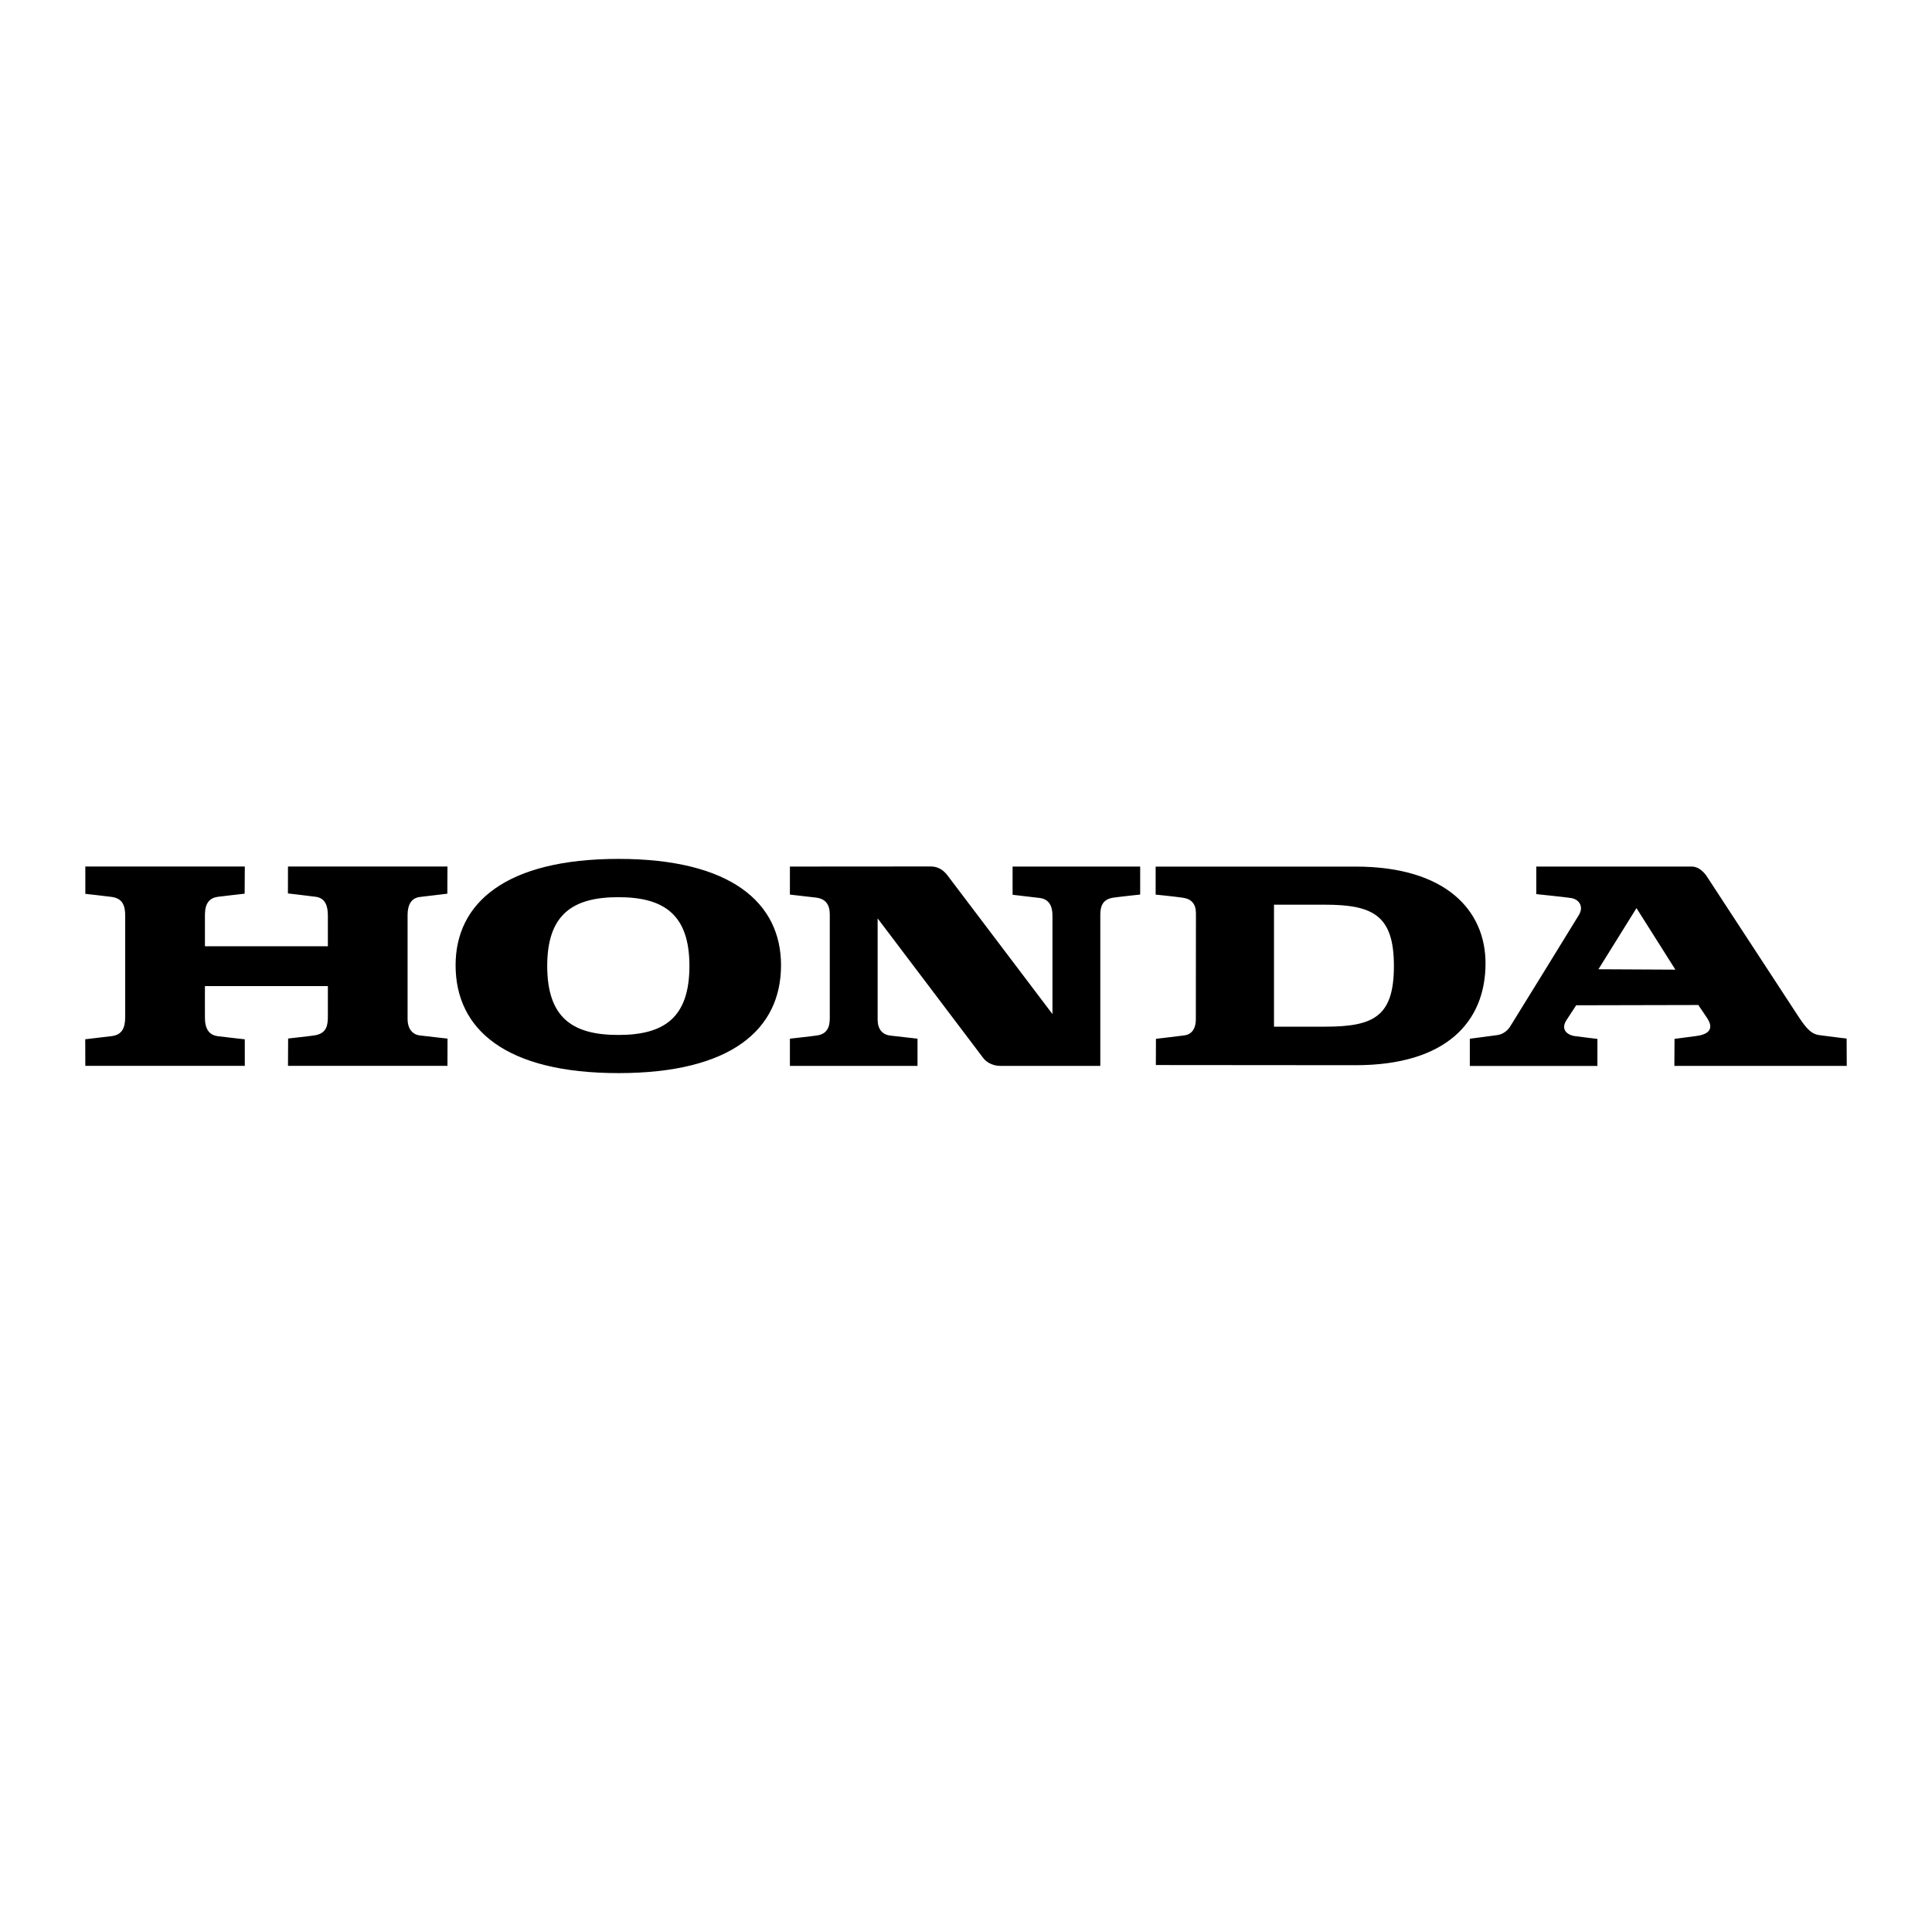
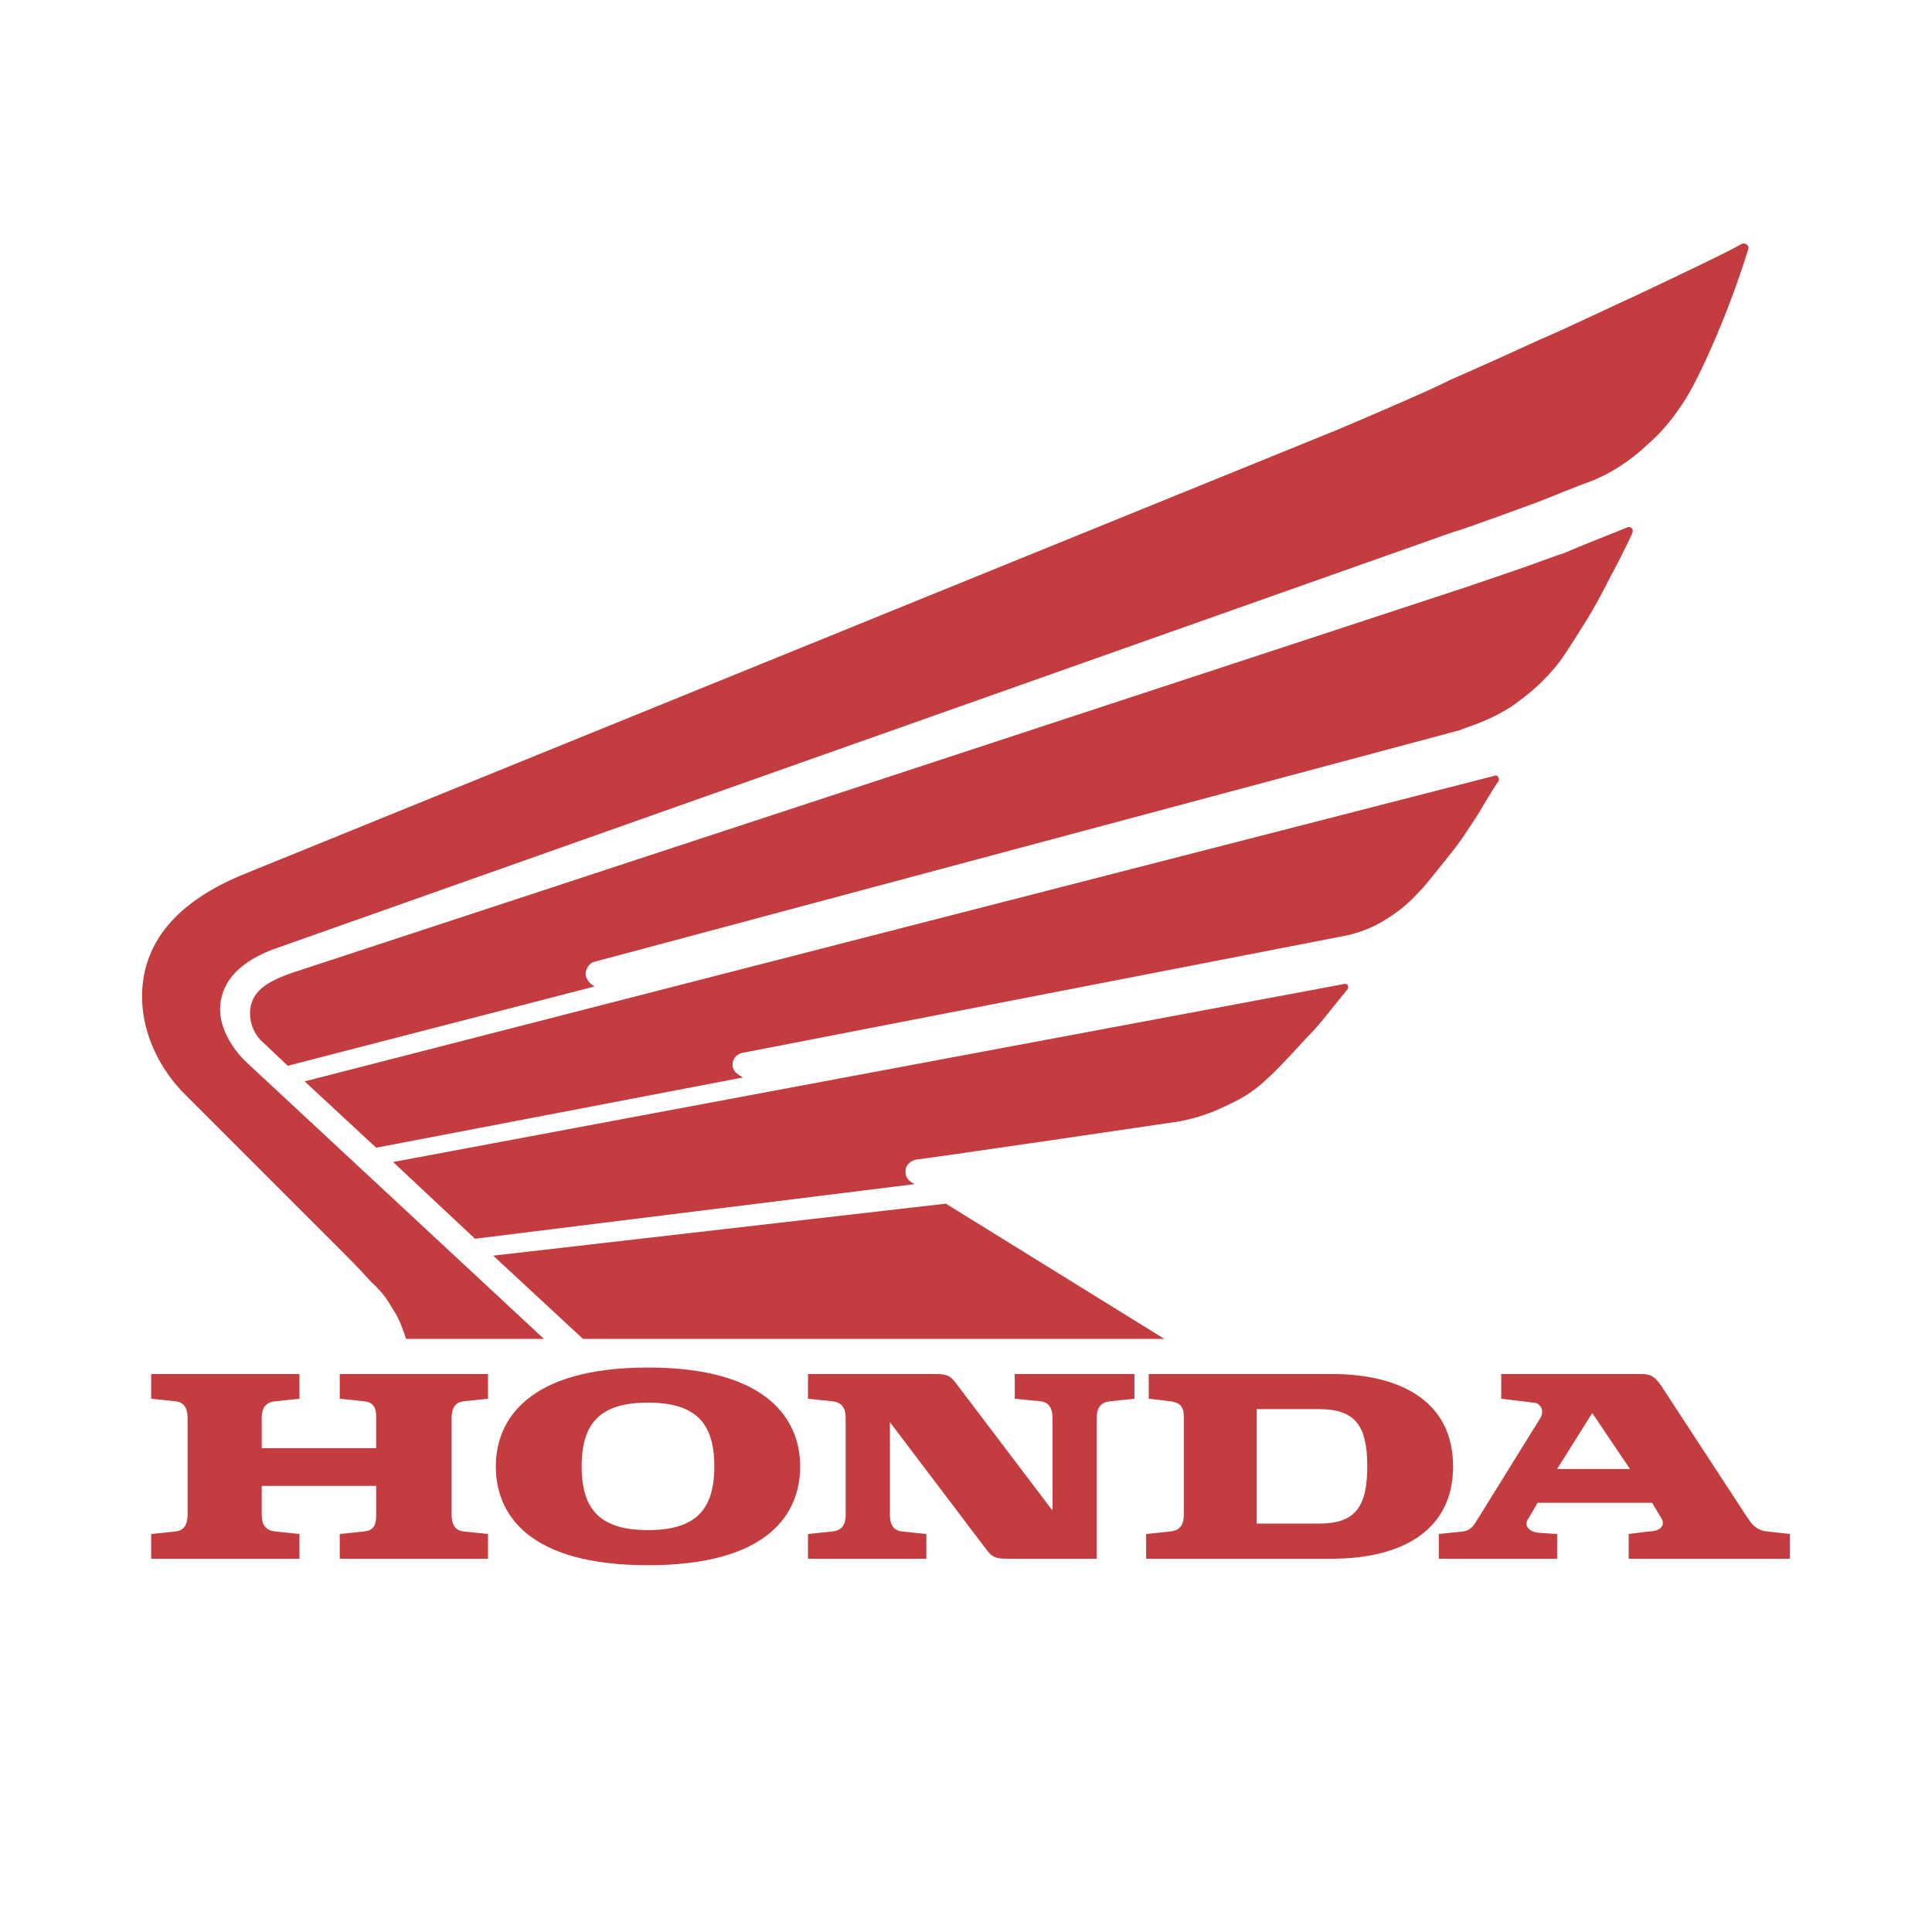
<svg xmlns="http://www.w3.org/2000/svg" width="2500" height="2500" viewBox="0 0 192.756 192.756">
  <g fill-rule="evenodd" clip-rule="evenodd">
    <path fill="#fff" d="M0 0h192.756v192.756H0V0z" />
-     <path d="M61.711 107.064c-11.23 0-16.256-4.338-16.256-10.764 0-6.227 5.025-10.608 16.256-10.608 11.186 0 16.212 4.359 16.212 10.608 0 6.427-5.004 10.764-16.212 10.764zm73.535-.789l-19.926-.016.008-2.615s2.02-.236 2.842-.344c.82-.109 1.143-.807 1.139-1.58-.002-.773.01-9.693.01-10.598-.002-.905-.414-1.428-1.301-1.556-.887-.127-2.719-.311-2.719-.311V86.46h19.947c9.051 0 12.965 4.403 12.965 9.652 0 5.827-3.914 10.163-12.965 10.163zm-56.437.071v-2.717s2.383-.264 2.756-.328c.899-.158 1.223-.756 1.222-1.693V91.229c0-1.012-.445-1.573-1.41-1.68-.312-.034-2.568-.296-2.568-.296v-2.796s13.832-.011 14.044-.01c.752.004 1.267.364 1.663.871.08.102 10.488 13.857 10.488 13.857s.004-8.895 0-9.833c-.002-.938-.33-1.635-1.283-1.752-.297-.037-2.695-.318-2.695-.318v-2.815h12.73v2.791s-2.232.241-2.697.314c-1.094.17-1.275.91-1.281 1.699-.004.79 0 15.086 0 15.086l-9.982-.002c-.662 0-1.32-.301-1.678-.76-.236-.303-10.556-13.957-10.556-13.957s-.005 9.207 0 10.119.449 1.475 1.258 1.572c.808.098 2.72.311 2.72.311v2.717H78.809v-.001zm-70.297-.004l-.008-2.654s1.628-.191 2.635-.314c1.007-.125 1.35-.773 1.351-1.908V91.372c.002-1.014-.251-1.721-1.321-1.883-.373-.057-2.656-.31-2.656-.31l-.001-2.727h15.912l-.015 2.711s-2.373.267-2.687.313c-.813.113-1.27.639-1.276 1.778v3.154h12.265v-3.084c0-.987-.292-1.729-1.215-1.852s-2.77-.333-2.77-.333l.006-2.688h15.912l-.014 2.713s-1.9.223-2.739.327c-.839.104-1.228.752-1.226 1.817.001.187-.006 9.213 0 10.354.006 1.143.643 1.568 1.166 1.637.524.066 2.819.324 2.819.324l-.007 2.719h-15.91l.014-2.729s2.423-.268 2.732-.328c1.086-.219 1.236-.957 1.232-1.861s0-3.039 0-3.039H20.446s-.009 1.846 0 3.186.639 1.719 1.248 1.805c.77.1 2.728.316 2.728.316l.002 2.65H8.512zm130.558-9.963c0-5.003-2.023-6.117-6.871-6.117h-5.092v12.169h5.092c4.848.001 6.871-1.003 6.871-6.052zm-70.286-.012c0-5.159-2.58-6.855-7.094-6.855-4.515 0-7.094 1.696-7.094 6.855 0 5.227 2.58 6.891 7.094 6.891s7.094-1.664 7.094-6.891zm90.589 9.983h-12.729v-2.715s1.756-.236 2.705-.359 1.328-.879 1.436-1.051c.109-.168 6.209-10.05 6.74-10.935s-.029-1.561-.725-1.685c-.486-.087-3.523-.399-3.523-.399l-.002-2.75h15.533c.973.027 1.572 1.12 1.572 1.12l8.924 13.651c.723 1.1 1.271 1.908 2.154 2.039.885.129 2.781.35 2.781.35l.012 2.73h-17.199l.016-2.697s1.133-.15 2.168-.285c1.037-.135 1.908-.584 1.049-1.846-.859-1.26-.838-1.248-.838-1.248l-12.191.027s-.379.57-.971 1.486c-.59.914.033 1.492.908 1.6l2.182.271-.002 2.696zm.104-9.647l7.678.039-3.883-6.14-3.795 6.101z" />
+     <path d="M33.897 139.551l2.465.26c1.168.131 1.168 1.039 1.168 1.688v2.984H26.111v-2.984c0-.648.13-1.557 1.298-1.688l2.465-.26v-2.465H15.082v2.465l2.466.26c1.038.131 1.167 1.039 1.167 1.688v9.602c0 .65-.129 1.559-1.167 1.688l-2.466.26v2.465h14.793v-2.465l-2.465-.26c-1.168-.129-1.298-1.037-1.298-1.688v-2.854h11.419v2.854c0 .65 0 1.559-1.168 1.688l-2.465.26v2.465H48.69v-2.465l-2.465-.26c-1.038-.129-1.168-1.037-1.168-1.688v-9.602c0-.648.13-1.557 1.168-1.688l2.465-.26v-2.465H33.897v2.465zM132.906 137.086h-18.297v2.465l2.207.26c.777.131 1.297.391 1.297 1.559v9.73c0 .65-.129 1.559-1.297 1.688l-2.467.26v2.465h18.557c6.617 0 12.068-2.594 12.068-9.213.001-6.618-5.451-9.214-12.068-9.214zm-1.297 14.922h-6.229V140.59h6.229c3.633 0 4.801 1.688 4.801 5.709 0 4.023-1.168 5.709-4.801 5.709z" fill="#c23c40" />
+     <path d="M176.248 152.787c-1.168-.129-1.559-.908-1.947-1.428l-8.564-13.105c-.648-.908-1.039-1.168-1.947-1.168h-14.014v2.465l3.244.391c.52 0 1.168.648.648 1.557l-6.357 10.252c-.26.389-.52.908-1.299 1.037l-2.465.26v2.465h11.809v-2.465l-1.947-.129c-.908-.131-1.428-.779-.908-1.428l.908-1.559h11.42l.779 1.299c.777 1.037-.131 1.557-1.039 1.557l-2.076.26v2.465h16.09v-2.465l-2.335-.261zm-20.893-6.228l3.504-5.58 3.762 5.58h-7.266zM101.244 139.551l2.596.26c1.037.131 1.168 1.039 1.168 1.688v9.213l-9.733-12.846c-.519-.65-.908-.779-1.946-.779H80.612v2.465l2.465.26c1.168.131 1.298 1.039 1.298 1.688v9.602c0 .65-.13 1.559-1.298 1.688l-2.465.26v2.465H92.42v-2.465l-2.466-.26c-1.038-.129-1.168-1.037-1.168-1.688v-9.213l9.733 12.848c.52.648.908.777 1.945.777h8.955V141.5c0-.648.129-1.557 1.297-1.688l2.465-.26v-2.465h-11.938v2.464h.001zM64.651 136.438c-12.068 0-15.182 5.32-15.182 9.861 0 4.672 3.114 9.863 15.182 9.863s15.183-5.191 15.183-9.863c-.001-4.541-3.115-9.861-15.183-9.861zm0 16.22c-4.671 0-6.618-1.947-6.618-6.359s1.946-6.357 6.618-6.357c4.672 0 6.618 1.945 6.618 6.357s-1.946 6.359-6.618 6.359zM58.163 133.582l-8.954-8.305 45.158-5.189 21.801 13.494H58.163zM134.203 98.156l-94.986 17.779 8.175 7.654 43.86-5.449c-.779-.389-.908-.779-.908-1.297 0-.52.389-1.039 1.167-1.168.39 0 24.266-3.504 25.953-3.764.777-.131 2.725-.52 4.801-1.557 2.076-.908 3.373-1.947 4.152-2.727.648-.518 2.465-2.465 3.764-3.893a26.973 26.973 0 0 0 2.076-2.336c.52-.648 1.688-2.076 2.205-2.725.132-.257.001-.517-.259-.517zM149.127 77.395L30.394 107.889l7.137 6.619 36.593-7.008c-.648-.389-1.038-.648-1.038-1.297a1.2 1.2 0 0 1 1.038-1.168l59.431-11.549c.779-.13 2.855-.52 4.801-1.817 1.947-1.168 2.986-2.465 3.635-3.115.777-.908 2.205-2.725 3.244-4.022.777-1.038 1.428-2.076 1.945-2.854.52-.778 1.688-2.855 2.336-3.763.13-.261-.129-.65-.389-.52z" fill="#c23c40" />
+     <path d="M133.426 42.878c1.557-.649 9.473-4.023 11.158-4.932 1.818-.778 7.008-3.114 8.955-4.022 2.205-.908 8.434-3.893 9.342-4.282 4.412-2.076 9.863-4.671 10.9-5.32.26-.13.779.13.648.519a91.178 91.178 0 0 1-3.244 8.824c-.777 1.817-1.945 4.412-2.984 6.099-1.297 2.077-2.594 3.503-3.633 4.412-2.205 2.077-4.023 3.115-5.969 3.894-1.168.389-3.633 1.427-5.32 2.076-.389.13-7.008 2.595-8.436 2.984L27.798 94.524c-2.725.908-5.839 2.724-5.839 6.228 0 1.559.909 3.635 2.725 5.32l29.586 27.51H40.515c-.259-.777-.649-1.945-1.168-2.725s-.778-1.557-2.336-2.984c-1.167-1.299-2.335-2.465-2.725-2.855l-15.572-15.57c-2.984-2.855-4.542-6.619-4.542-9.992 0-4.672 2.595-9.213 10.381-12.328l108.873-44.25z" fill="#c23c40" />
+     <path d="M146.271 58.579c1.557-.519 4.543-1.557 5.32-1.816.779-.259 3.893-1.427 4.412-1.557 2.076-.908 4.152-1.687 6.359-2.595.258-.13.648.13.518.519-.26.649-1.686 3.503-2.076 4.152-.908 1.817-1.816 3.504-2.725 4.931-.908 1.428-2.076 3.374-2.854 4.283-1.299 1.557-2.467 2.595-4.283 3.893-2.336 1.557-4.412 2.076-5.32 2.466L59.331 95.951c-.648.129-.908.908-.908 1.168 0 .52.389 1.037.908 1.297l-30.624 7.916-2.465-2.336c-.908-.777-1.298-1.945-1.298-2.854 0-2.207 1.687-3.244 4.413-4.152l116.914-38.411z" fill="#c23c40" />
  </g>
</svg>
